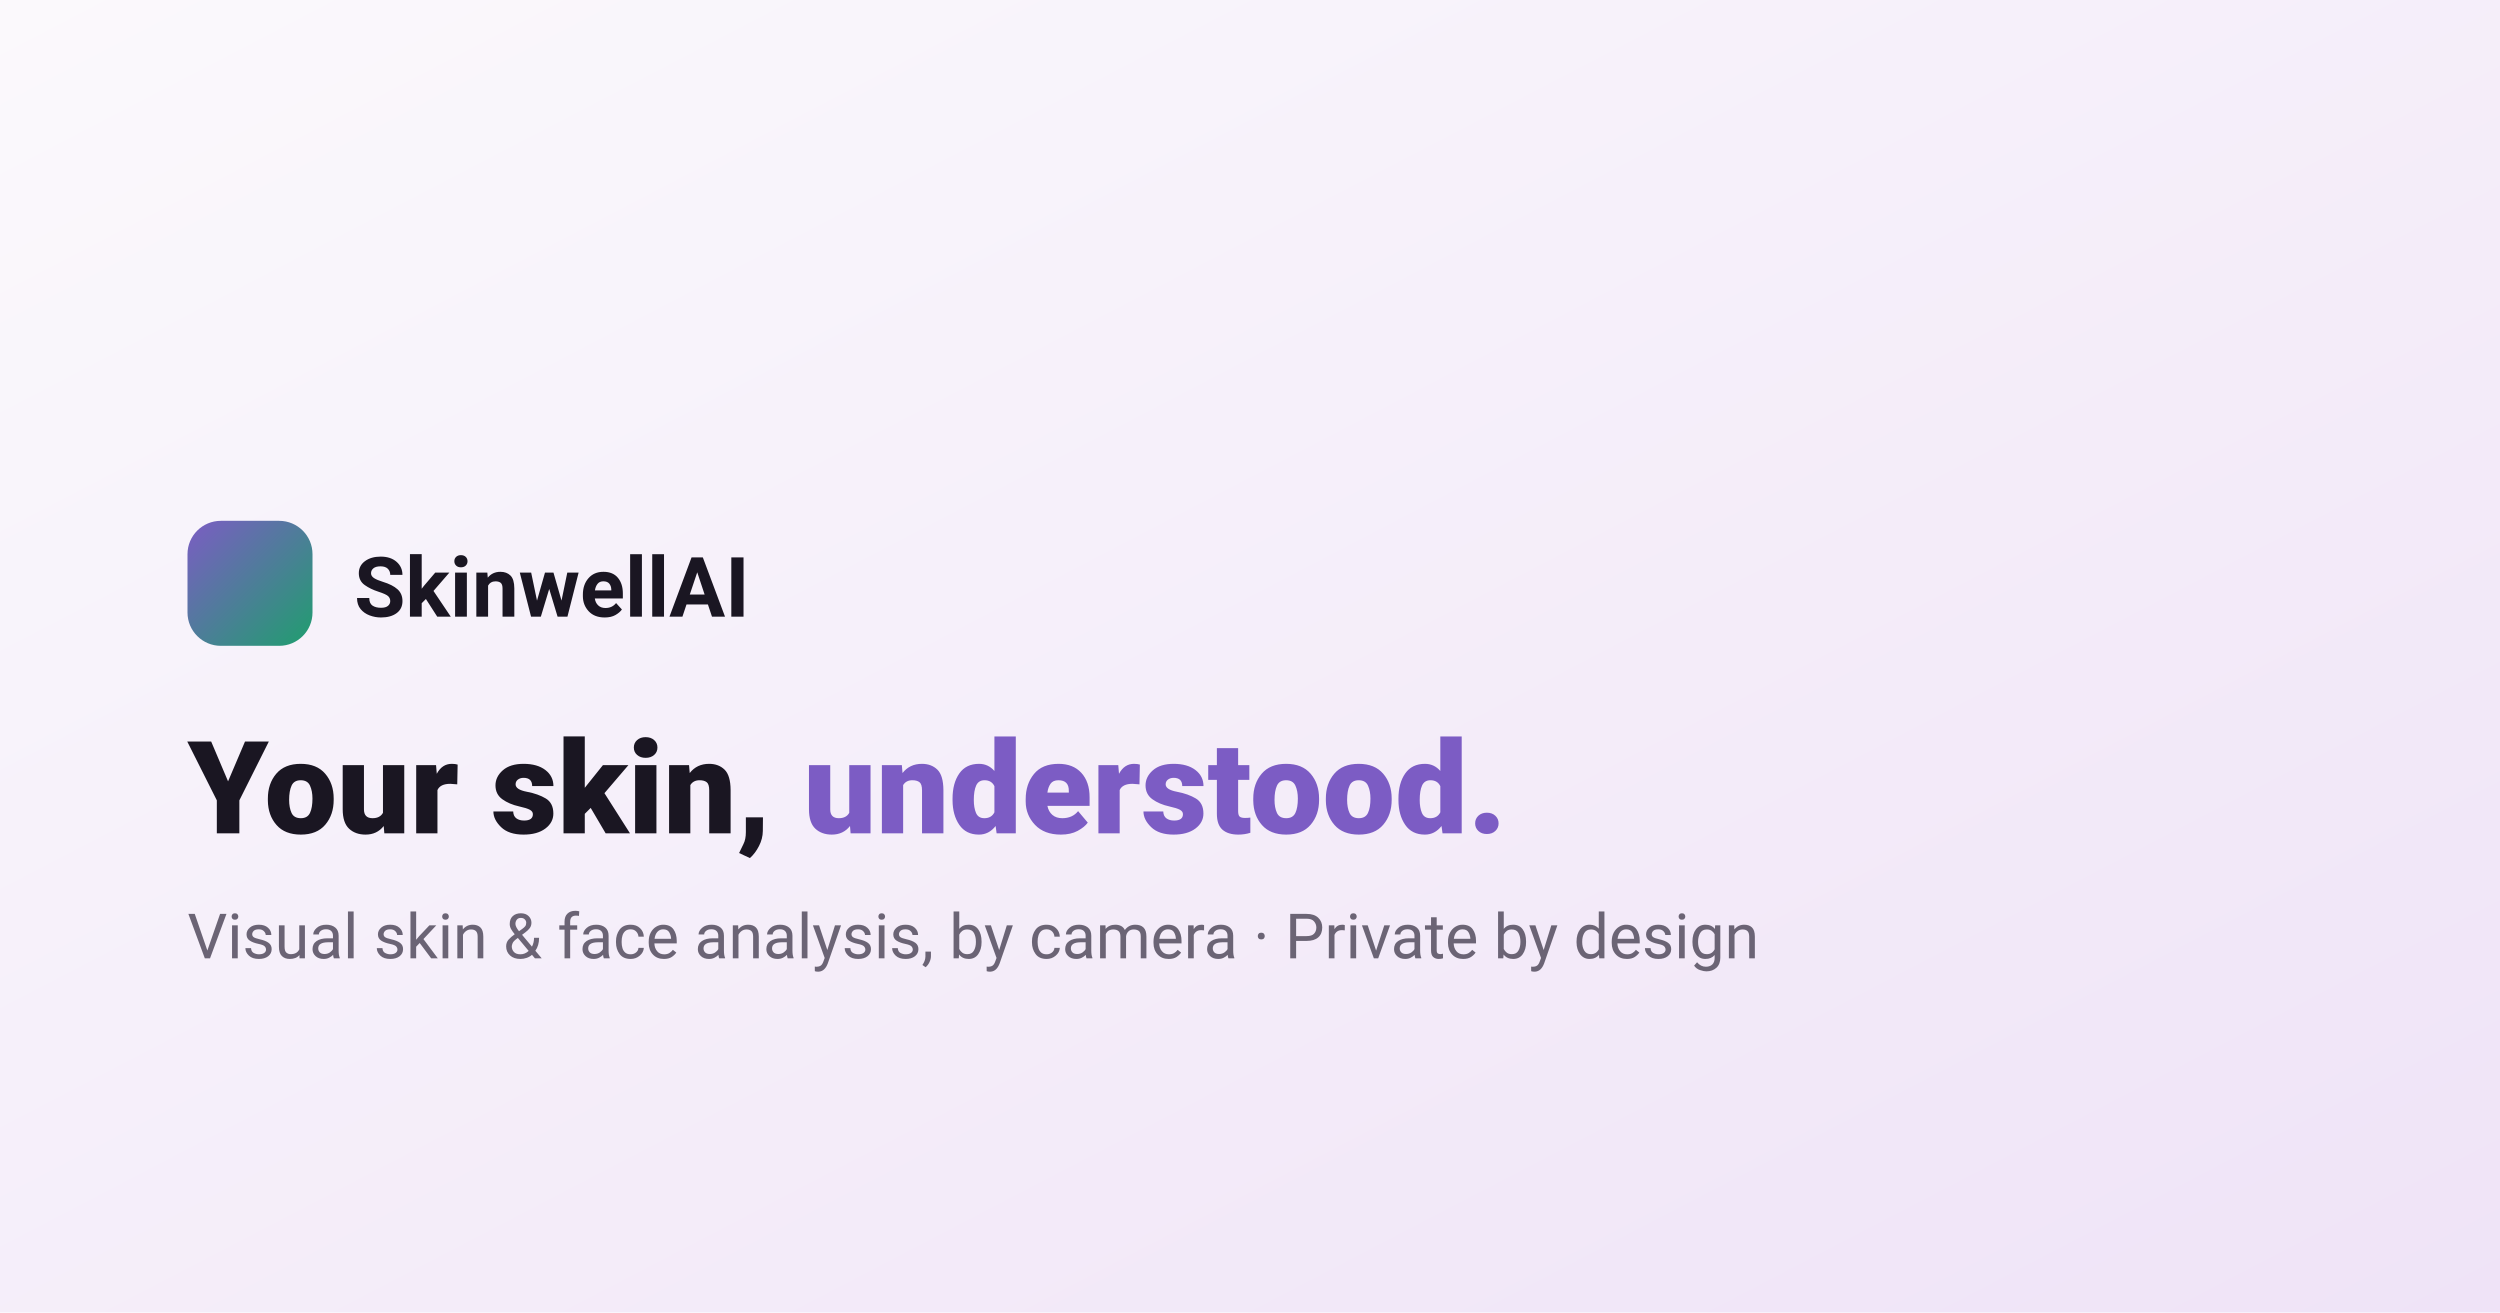
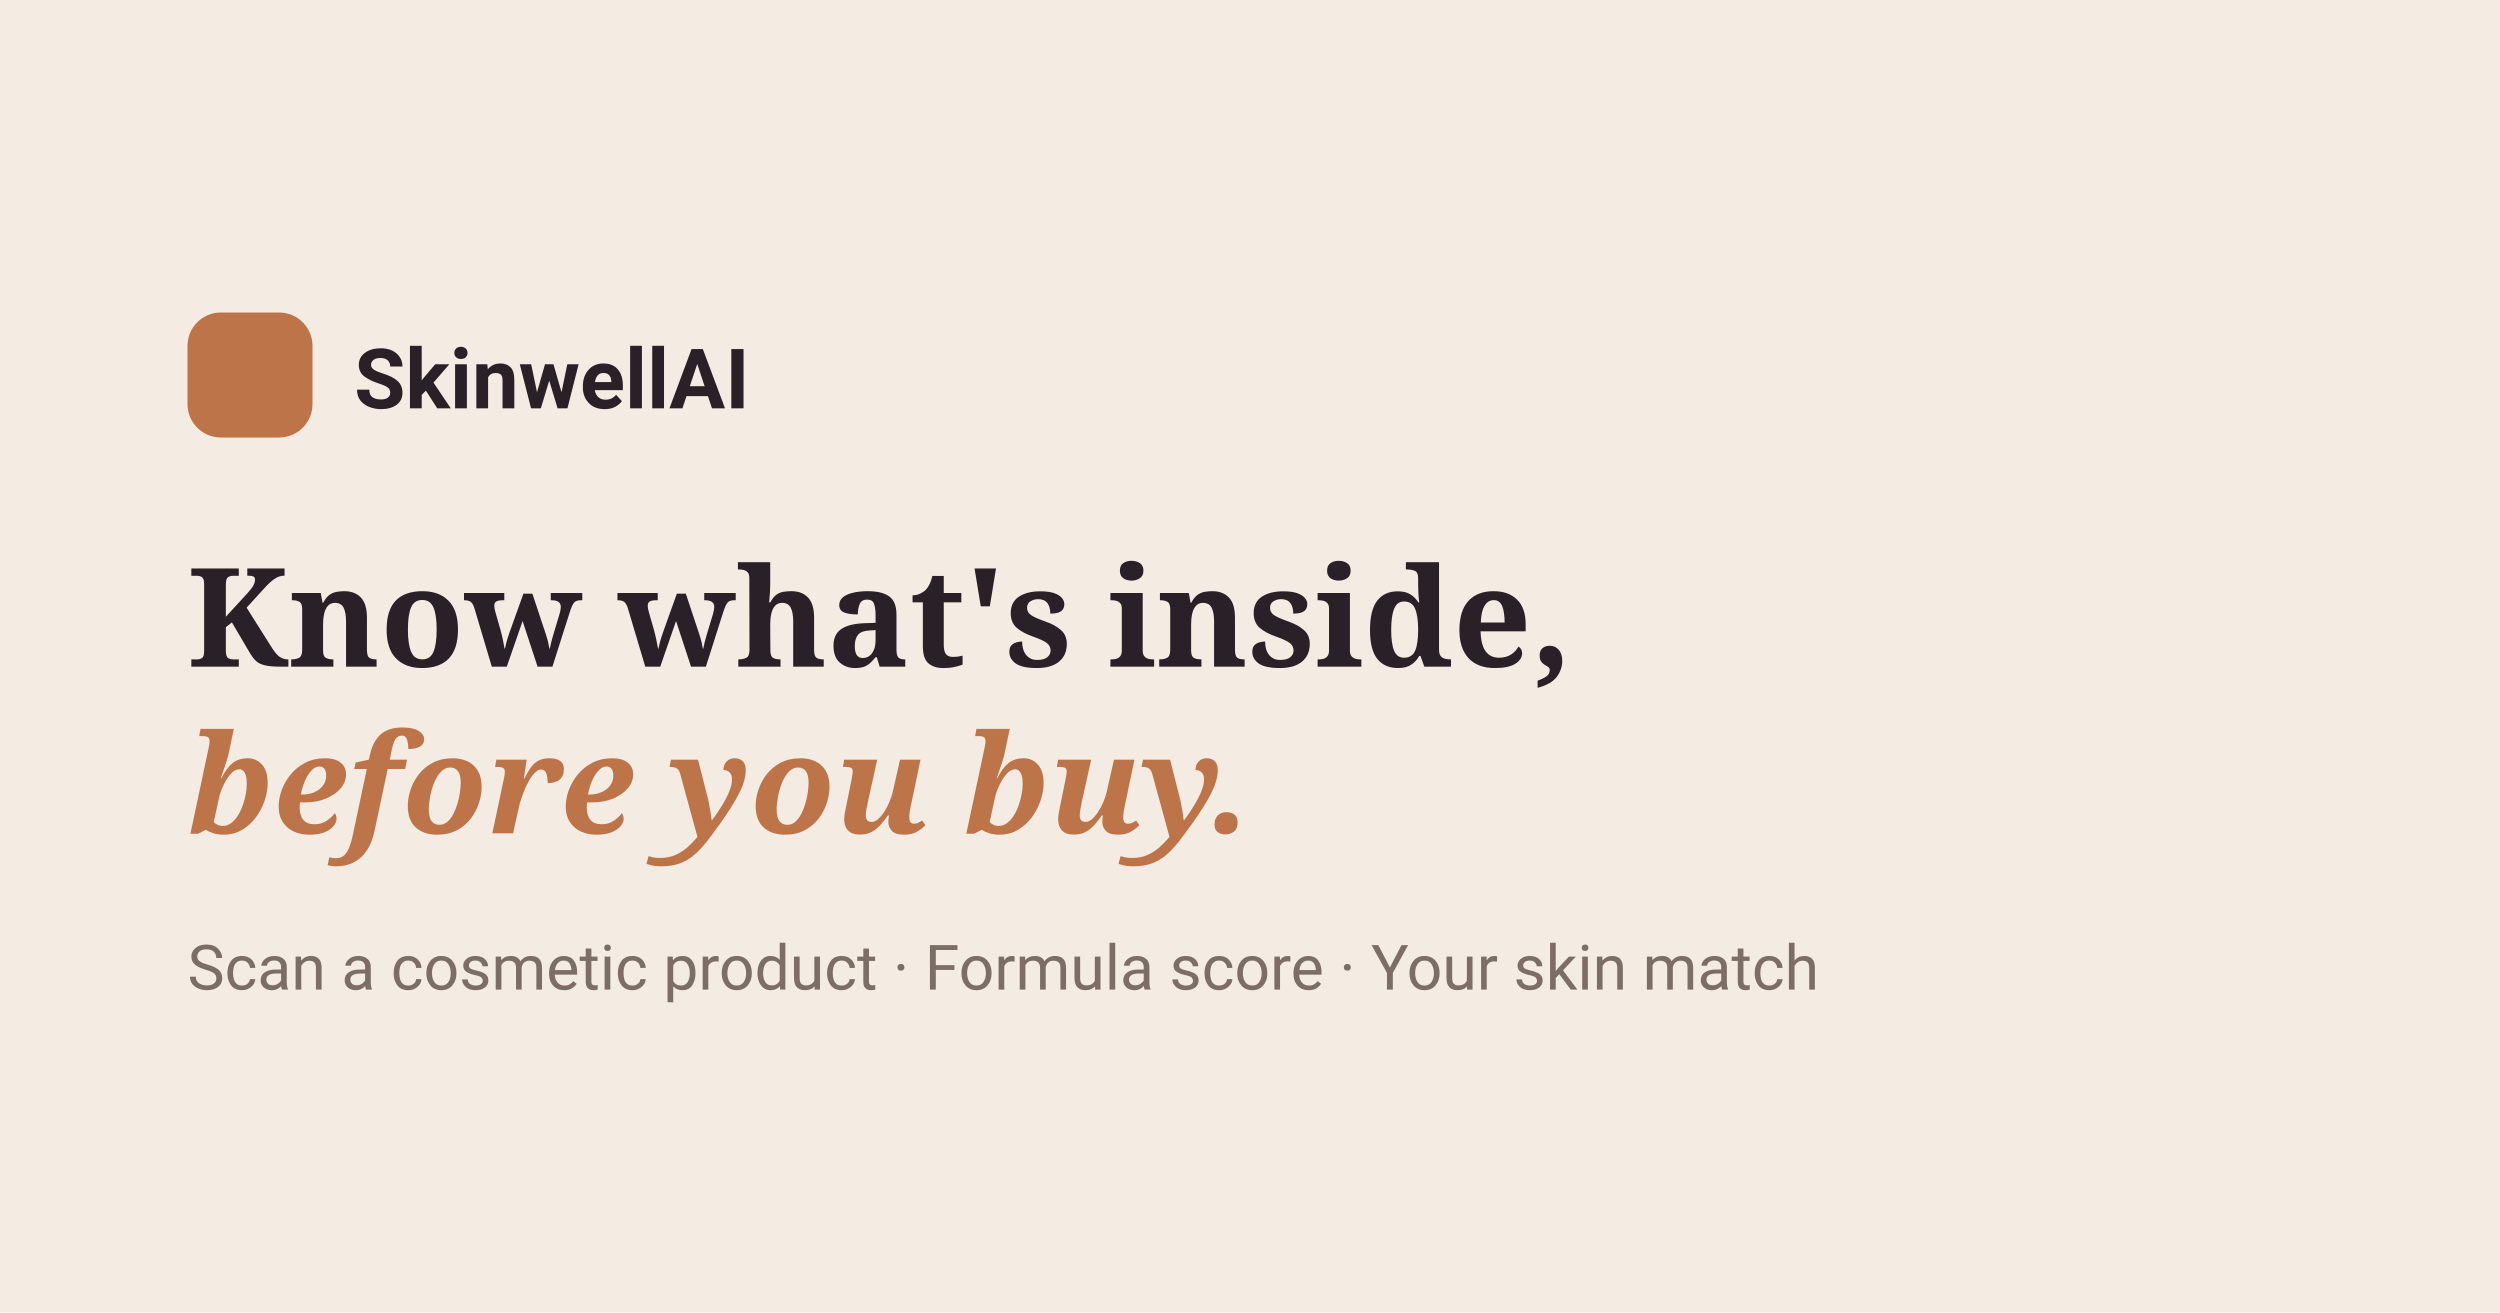
<svg xmlns="http://www.w3.org/2000/svg" viewBox="0 0 1200 630">
-   <defs>
-     <linearGradient id="bg" x1="0" y1="0" x2="1" y2="1">
-       <stop offset="0" stop-color="#fbf9fc" />
-       <stop offset="1" stop-color="#efe3f7" />
-     </linearGradient>
-     <linearGradient id="g" x1="0" y1="0" x2="1" y2="1">
-       <stop offset="0" stop-color="#7c5cc4" />
-       <stop offset="1" stop-color="#1f9e6e" />
-     </linearGradient>
-   </defs>
-   <rect width="1200" height="630" fill="url(#bg)" />
-   <rect x="90" y="250" width="60" height="60" rx="16" fill="url(#g)" />
-   <text x="170" y="296" font-family="-apple-system,Segoe UI,Roboto,Arial" font-size="40" font-weight="700" fill="#1a1622">SkinwellAI</text>
-   <text x="90" y="400" font-family="-apple-system,Segoe UI,Roboto,Arial" font-size="62" font-weight="800" fill="#1a1622">Your skin, <tspan fill="#7c5cc4">understood.</tspan>
-   </text>
-   <text x="90" y="460" font-family="-apple-system,Segoe UI,Roboto,Arial" font-size="30" fill="#6b6475">Visual skin &amp; face analysis, by camera · Private by design</text>
+   <rect width="1200" height="630" fill="#F4ECE2" />
+   <rect x="90" y="150" width="60" height="60" rx="16" fill="#BE7449" />
+   <text x="170" y="196" font-family="-apple-system,Segoe UI,Roboto,Arial" font-size="40" font-weight="700" fill="#2A2028">SkinwellAI</text>
+   <text x="90" y="320" font-family="Georgia,serif" font-size="66" font-weight="700" fill="#2A2028">Know what's inside,</text>
+   <text x="90" y="400" font-family="Georgia,serif" font-size="66" font-style="italic" font-weight="700" fill="#BE7449">before you buy.</text>
+   <text x="90" y="475" font-family="-apple-system,Segoe UI,Roboto,Arial" font-size="30" fill="#7C6E66">Scan a cosmetic product · Formula score · Your skin match</text>
</svg>
